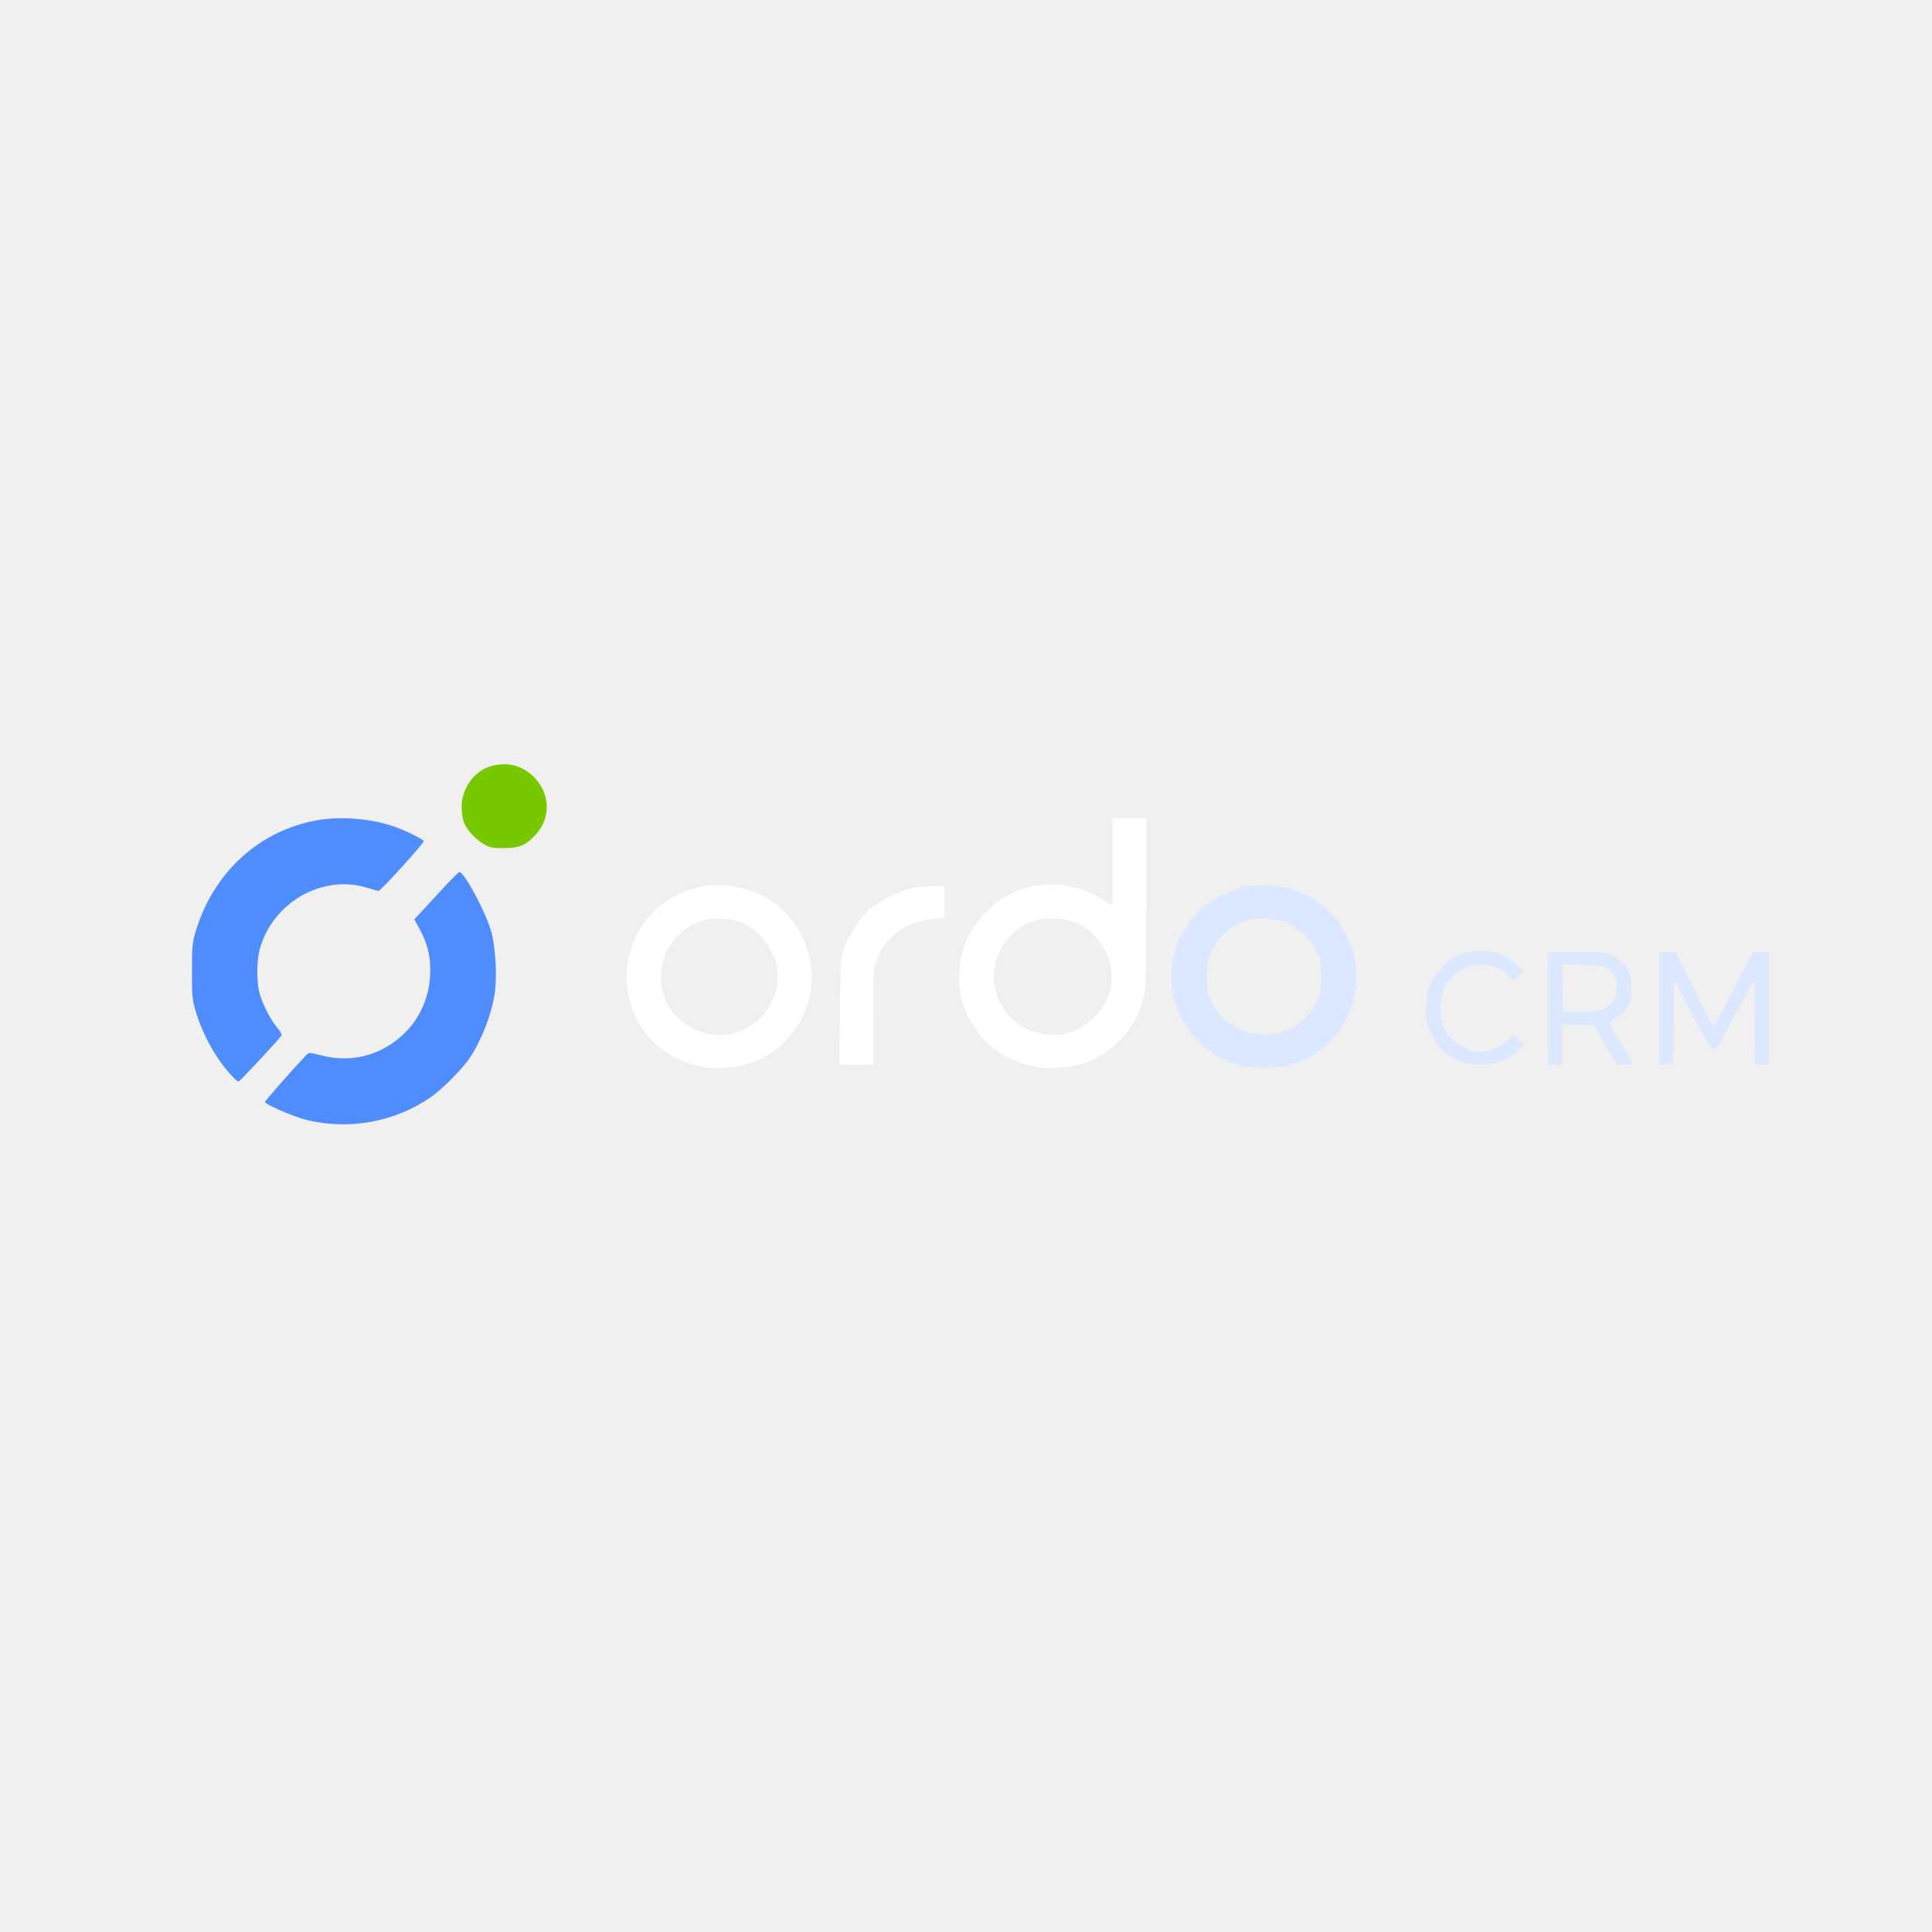
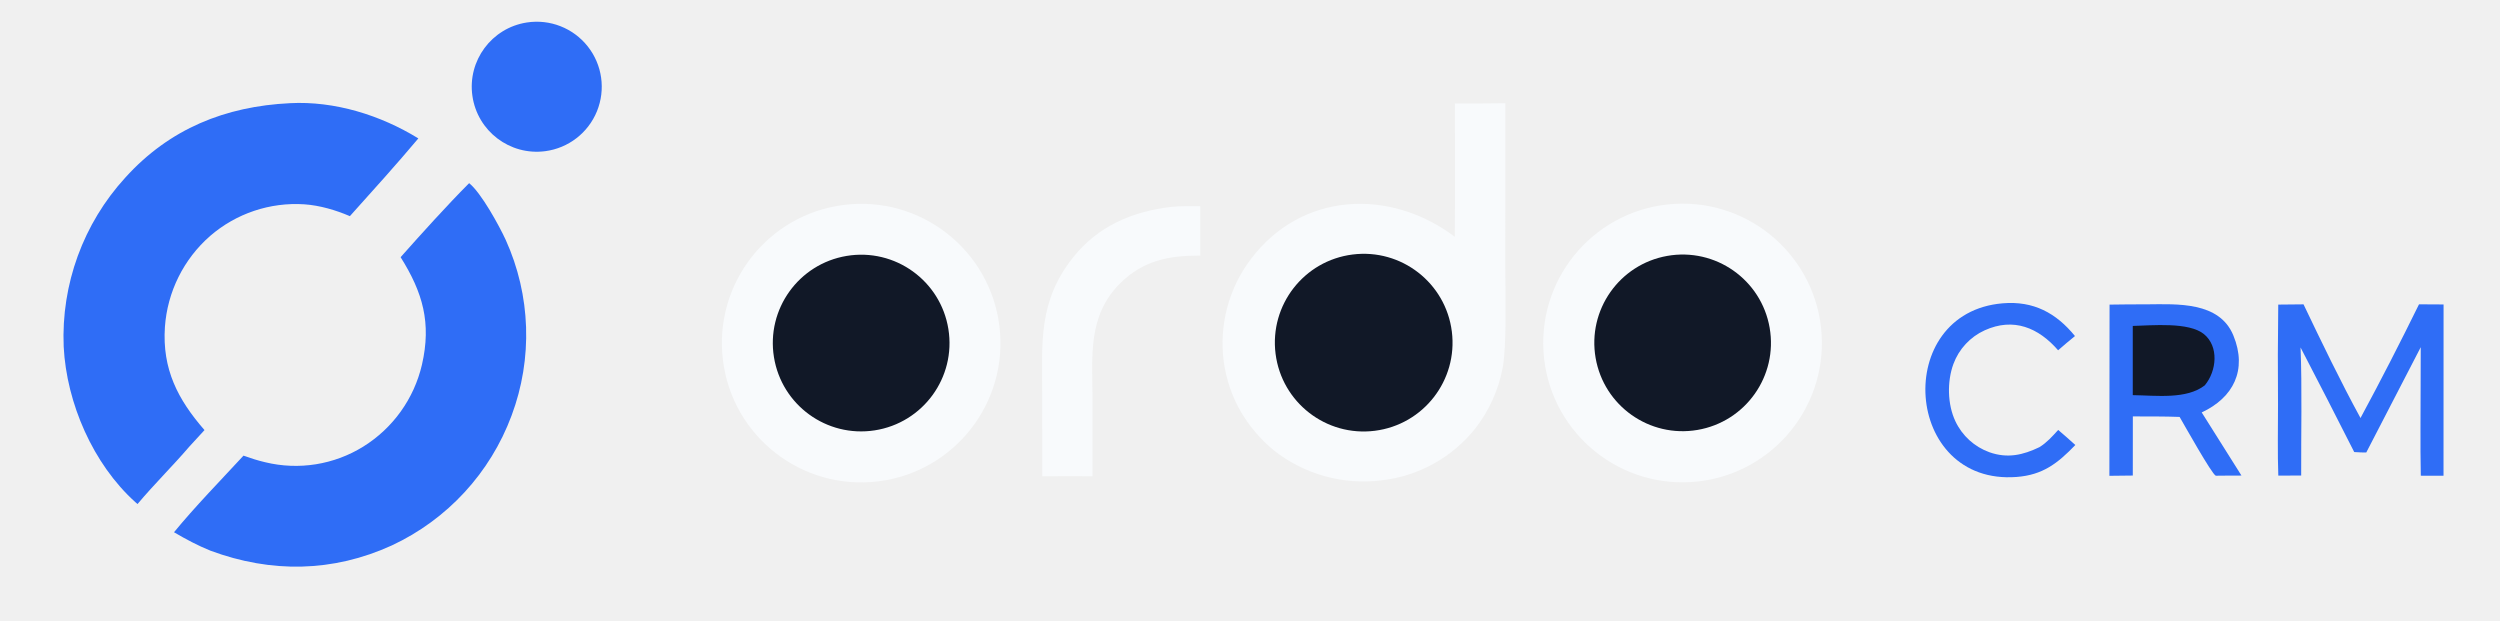
- <svg xmlns="http://www.w3.org/2000/svg" viewBox="0 0 1254 1254" role="img" aria-labelledby="title desc">
-   <g transform="translate(0,1254) scale(.1,-.1)" stroke="none">
-     <path fill="#78c800" d="M3180 7565 c-106 -33 -184 -146 -184 -264 1 -36 8 -82 16 -102 22 -50 73 -105 127 -137 40 -24 56 -27 131 -27 101 0 143 18 207 88 100 108 95 266 -10 372 -80 80 -178 103 -287 70z" />
-     <path fill="#4f8dff" d="M2053 7215 c-369 -67 -664 -335 -780 -711 -25 -83 -27 -101 -27 -269 0 -167 2 -186 27 -268 47 -152 133 -305 231 -409 19 -21 39 -38 44 -38 9 0 274 285 280 301 2 5 -12 29 -32 53 -47 57 -101 168 -115 234 -16 75 -14 198 4 266 79 303 400 491 690 406 39 -12 76 -22 82 -23 12 -2 293 308 293 323 0 11 -108 65 -188 94 -150 53 -351 70 -509 41z" />
-     <path fill="#4f8dff" d="M2865 6763 c-60 -65 -124 -134 -142 -154 l-34 -36 35 -64 c48 -88 69 -169 69 -264 0 -194 -85 -361 -239 -471 -136 -97 -299 -127 -464 -85 -80 20 -85 20 -101 4 -93 -98 -269 -298 -269 -305 0 -16 182 -95 270 -117 278 -69 582 -12 815 154 69 49 197 179 242 245 77 115 144 286 164 422 16 107 6 290 -20 393 -32 123 -176 395 -210 395 -4 0 -57 -53 -116 -117z" />
-     <path fill="#ffffff" d="M7220 6944 l0 -285 -32 24 c-91 68 -243 117 -362 117 -261 -1 -486 -164 -573 -417 -33 -98 -37 -243 -9 -338 79 -268 310 -439 591 -437 172 1 311 58 430 177 81 81 127 161 155 271 19 72 20 112 20 626 l0 548 -110 0 -110 0 0 -286z m-229 -397 c111 -54 183 -144 215 -267 63 -247 -175 -497 -432 -453 -87 15 -164 55 -220 115 -187 200 -109 523 148 619 79 29 214 23 289 -14z" />
-     <path fill="#ffffff" d="M4584 6790 c-302 -47 -516 -291 -517 -590 0 -306 225 -556 532 -589 88 -9 198 2 274 28 232 80 397 314 397 561 0 193 -105 389 -267 496 -112 74 -290 115 -419 94z m238 -242 c83 -39 142 -98 185 -186 35 -70 38 -83 38 -161 0 -75 -4 -94 -31 -151 -37 -79 -79 -128 -142 -168 -130 -83 -287 -80 -419 8 -105 69 -163 180 -163 308 0 173 103 311 275 369 62 20 191 11 257 -19z" />
-     <path fill="#ffffff" d="M5920 6774 c-83 -17 -213 -81 -273 -134 -62 -55 -141 -176 -169 -258 -21 -63 -23 -86 -26 -409 l-3 -343 110 0 110 0 -1 303 c-2 269 0 308 17 360 51 162 190 266 378 284 l67 6 0 103 0 104 -72 -1 c-40 0 -102 -7 -138 -15z" />
-     <path fill="#dbe8ff" d="M8125 6794 c-112 -17 -246 -80 -328 -153 -66 -60 -142 -177 -167 -260 -101 -326 89 -668 420 -756 73 -20 236 -19 314 1 191 49 347 197 412 389 39 115 39 256 0 370 -82 239 -286 394 -539 409 -45 2 -95 2 -112 0z m240 -249 c75 -36 143 -103 181 -180 26 -55 29 -69 29 -165 0 -96 -3 -110 -29 -164 -140 -284 -543 -283 -683 2 -25 51 -28 67 -28 162 0 87 4 113 22 153 46 99 126 173 228 210 77 27 202 19 280 -18z" />
-     <path fill="#dbe8ff" d="M9491 6349 c-53 -17 -76 -32 -126 -82 -82 -82 -108 -147 -109 -272 -1 -81 2 -96 30 -156 65 -137 159 -201 301 -207 107 -5 177 15 245 71 28 23 53 47 55 53 2 6 -12 23 -32 38 l-36 28 -18 -24 c-11 -13 -43 -37 -73 -53 -76 -42 -162 -42 -237 0 -95 53 -141 133 -141 249 0 80 14 126 53 178 96 125 281 143 383 37 35 -36 43 -36 77 -1 l28 29 -46 42 c-64 59 -122 82 -214 87 -58 3 -91 -1 -140 -17z" />
-     <path fill="#dbe8ff" d="M10047 6173 c1 -104 2 -268 2 -365 l1 -178 45 0 45 0 0 130 0 131 102 -3 103 -3 75 -127 75 -128 52 0 c29 0 53 3 53 7 0 4 -37 65 -82 137 -45 71 -77 131 -71 133 5 2 30 17 55 32 66 42 91 101 86 202 -4 99 -36 150 -117 192 -54 27 -58 27 -240 27 l-186 0 2 -187z m381 83 c77 -41 92 -168 28 -232 -43 -43 -95 -55 -213 -52 l-98 3 -3 154 -3 153 128 -4 c99 -3 136 -8 161 -22z" />
-     <path fill="#dbe8ff" d="M10770 5994 l0 -365 46 3 45 3 2 268 c1 147 4 267 7 267 3 0 56 -99 118 -220 97 -189 117 -220 136 -220 20 0 39 31 136 220 62 121 117 220 123 220 6 0 8 -50 6 -132 -1 -73 -2 -195 -1 -270 l2 -138 45 0 45 0 0 365 0 365 -52 0 -53 0 -123 -240 c-68 -132 -127 -240 -130 -240 -4 0 -61 108 -126 240 l-119 240 -53 0 -54 0 0 -366z" />
-   </g>
+ <svg xmlns="http://www.w3.org/2000/svg" version="1.1" style="display: block;" viewBox="0 0 2048 508" width="1346" height="334" preserveAspectRatio="xMidYMid meet">
+   <style>
+   path[fill="rgb(14,23,49)"] { fill: #f8fafc; }
+   path[fill="rgb(45,89,240)"] { fill: #2f6df6; }
+   path[fill="rgb(255,255,255)"] { fill: #111827; }
+ </style>
+   <path transform="translate(0,0)" fill="rgb(14,23,49)" d="M 1191.87 84.66 C 1205.63 84.725 1219.39 84.661 1233.15 84.468 L 1233.14 220.104 C 1233.17 240.13 1234.39 283.56 1230.99 301.167 C 1227.6 319.262 1219.93 336.284 1208.62 350.81 C 1189.71 374.611 1162.11 389.925 1131.91 393.382 C 1100.32 397.384 1068.44 388.52 1043.44 368.783 C 1020.94 349.978 1006.64 325.482 1002.52 296.276 C 998.521 266.338 1006.54 236.033 1024.83 211.994 C 1066.26 157.167 1138.57 153.776 1191.75 193.889 C 1192.16 157.636 1191.87 120.946 1191.87 84.66 z" />
+   <path transform="translate(0,0)" fill="rgb(255,255,255)" d="M 1108.1 208.388 C 1147.96 203.394 1184.34 231.652 1189.35 271.517 C 1194.37 311.381 1166.13 347.767 1126.26 352.802 C 1086.37 357.841 1049.96 329.576 1044.94 289.683 C 1039.92 249.79 1068.2 213.386 1108.1 208.388 z" />
+   <path transform="translate(0,0)" fill="rgb(14,23,49)" d="M 1371.81 166.927 C 1434.61 163.325 1488.49 211.215 1492.28 274.006 C 1496.07 336.797 1448.34 390.815 1385.56 394.787 C 1322.51 398.776 1268.22 350.802 1264.42 287.749 C 1260.62 224.696 1308.75 170.544 1371.81 166.927 z" />
+   <path transform="translate(0,0)" fill="rgb(255,255,255)" d="M 1365.77 209.541 C 1405.22 202.539 1442.85 228.934 1449.7 268.413 C 1456.55 307.892 1430.01 345.419 1390.5 352.112 C 1351.21 358.769 1313.94 332.405 1307.13 293.144 C 1300.32 253.882 1326.54 216.505 1365.77 209.541 z" />
+   <path transform="translate(0,0)" fill="rgb(14,23,49)" d="M 691.392 167.758 C 753.913 159.985 810.902 204.359 818.691 266.879 C 826.48 329.398 782.121 386.398 719.604 394.204 C 657.063 402.012 600.037 357.633 592.245 295.09 C 584.453 232.547 628.847 175.533 691.392 167.758 z" />
+   <path transform="translate(0,0)" fill="rgb(255,255,255)" d="M 693.546 209.554 C 733.137 202.945 770.545 229.82 776.915 269.451 C 783.285 309.082 756.183 346.326 716.514 352.455 C 677.184 358.533 640.327 331.713 634.011 292.42 C 627.696 253.127 654.292 216.108 693.546 209.554 z" />
+   <path transform="translate(0,0)" fill="rgb(45,89,240)" d="M 237.542 84.426 C 274.15 82.503 311.734 94.23 342.708 113.283 C 325.633 133.65 304.48 157.114 286.622 176.974 C 274.99 171.989 262.048 168.183 249.39 167.281 C 221.229 165.422 193.47 174.735 172.128 193.203 C 150.431 212.179 137.119 238.966 135.097 267.72 C 132.781 302.254 145.668 327.17 167.53 352.234 L 155.151 365.708 C 141.547 381.58 126.518 396.34 112.646 412.817 C 112.018 412.276 111.396 411.727 110.781 411.172 C 76.288 380.1 54.517 330.133 52.173 283.901 C 50.04 232.836 68.218 183.005 102.73 145.308 C 138.96 105.339 184.5 87.033 237.542 84.426 z" />
+   <path transform="translate(0,0)" fill="rgb(45,89,240)" d="M 384.312 149.948 C 394.181 157.776 409.012 184.975 414.26 196.37 C 434.862 241.838 436.592 293.62 419.071 340.361 C 401.64 387.28 366.456 425.461 321.115 446.66 C 272.739 468.79 222.069 469.453 172.465 451.042 C 161.797 446.727 152.45 441.727 142.55 435.918 C 158.881 415.948 181.659 392.404 199.474 373.159 C 205.624 375.353 210.941 377.096 217.317 378.585 C 244.734 385.243 273.677 380.609 297.645 365.724 C 321.934 350.617 339.215 326.468 345.676 298.604 C 353.533 264.374 346.338 239.5 328.186 210.577 C 345.552 191.048 365.979 168.357 384.312 149.948 z" />
+   <path transform="translate(0,0)" fill="rgb(14,23,49)" d="M 959.67 169.377 C 966.21 168.605 976.409 168.83 983.277 168.8 L 983.285 209.278 L 982.654 209.277 C 957.371 209.256 936.304 213.387 917.637 231.968 C 890.752 258.73 894.899 292.072 894.995 326.918 L 895.035 390.078 L 881.153 390.008 L 853.854 390.056 L 853.761 322.668 C 853.693 280.288 850.523 246.902 878.89 211.002 C 899.286 185.19 927.516 173.092 959.67 169.377 z" />
+   <path transform="translate(0,0)" fill="rgb(45,89,240)" d="M 1728.15 249.442 C 1738.38 249.299 1748.5 249.175 1758.87 249.212 C 1783.38 249.055 1818.07 246.738 1829.58 274.725 C 1841.19 302.964 1829.55 325.704 1803.64 337.762 L 1836.21 389.482 C 1829.26 389.439 1822.15 389.568 1815.19 389.615 C 1812.05 388.602 1789.48 348.182 1785.54 341.449 C 1772.89 340.963 1759.91 341.075 1747.23 341.033 L 1747.19 389.469 L 1728.01 389.688 L 1728.15 249.442 z" />
+   <path transform="translate(0,0)" fill="rgb(255,255,255)" d="M 1747.16 266.908 C 1763.05 266.519 1793.11 263.51 1805.48 273.613 C 1817.82 283.685 1816 303.713 1806.17 315.563 C 1791.29 327.196 1766.52 323.891 1747.16 323.602 L 1747.16 266.908 z" />
+   <path transform="translate(0,0)" fill="rgb(45,89,240)" d="M 431.524 18.33 C 450.484 15.381 469.564 22.86 481.47 37.907 C 493.375 52.955 496.266 73.243 489.036 91.016 C 481.806 108.79 465.573 121.299 446.545 123.762 C 417.641 127.504 391.099 107.315 386.988 78.461 C 382.877 49.607 402.725 22.809 431.524 18.33 z" />
+   <path transform="translate(0,0)" fill="rgb(45,89,240)" d="M 1981.65 249.202 L 2001.77 249.312 L 2001.73 389.616 L 1983.12 389.596 C 1982.61 364.46 1982.99 338.11 1982.99 312.882 L 1983.07 284.328 L 1938.46 370.547 C 1936.13 370.707 1931.13 370.342 1928.58 370.224 C 1914.09 341.584 1899.44 313.026 1884.62 284.551 C 1885.93 318.083 1885 355.524 1885.13 389.456 L 1866.39 389.518 C 1865.69 371.269 1866.18 349.934 1866.15 331.319 C 1865.91 304.021 1865.98 276.721 1866.34 249.425 L 1887.05 249.222 C 1901.35 279.171 1917.87 313.412 1933.73 342.34 C 1949.64 312.966 1966.92 279.204 1981.65 249.202 z" />
+   <path transform="translate(0,0)" fill="rgb(45,89,240)" d="M 1640.61 248.373 C 1665.78 246.238 1684.37 256.259 1699.82 275.2 C 1695.16 278.868 1690.53 282.974 1686.01 286.855 C 1669.95 268.348 1649.54 259.775 1625.85 270.493 C 1613.97 275.905 1604.75 285.842 1600.23 298.093 C 1594.98 312.417 1595.32 331.182 1601.87 345.021 C 1607.44 356.854 1617.48 365.986 1629.79 370.402 C 1644.58 375.605 1657.24 372.693 1670.74 366.198 C 1676.99 362.264 1681.17 357.488 1686.07 352.104 C 1690.68 355.889 1695.61 360.447 1700.11 364.45 C 1685.68 379.443 1673.49 388.992 1652 390.626 C 1559.22 397.68 1549.87 256.008 1640.61 248.373 z" />
</svg>
